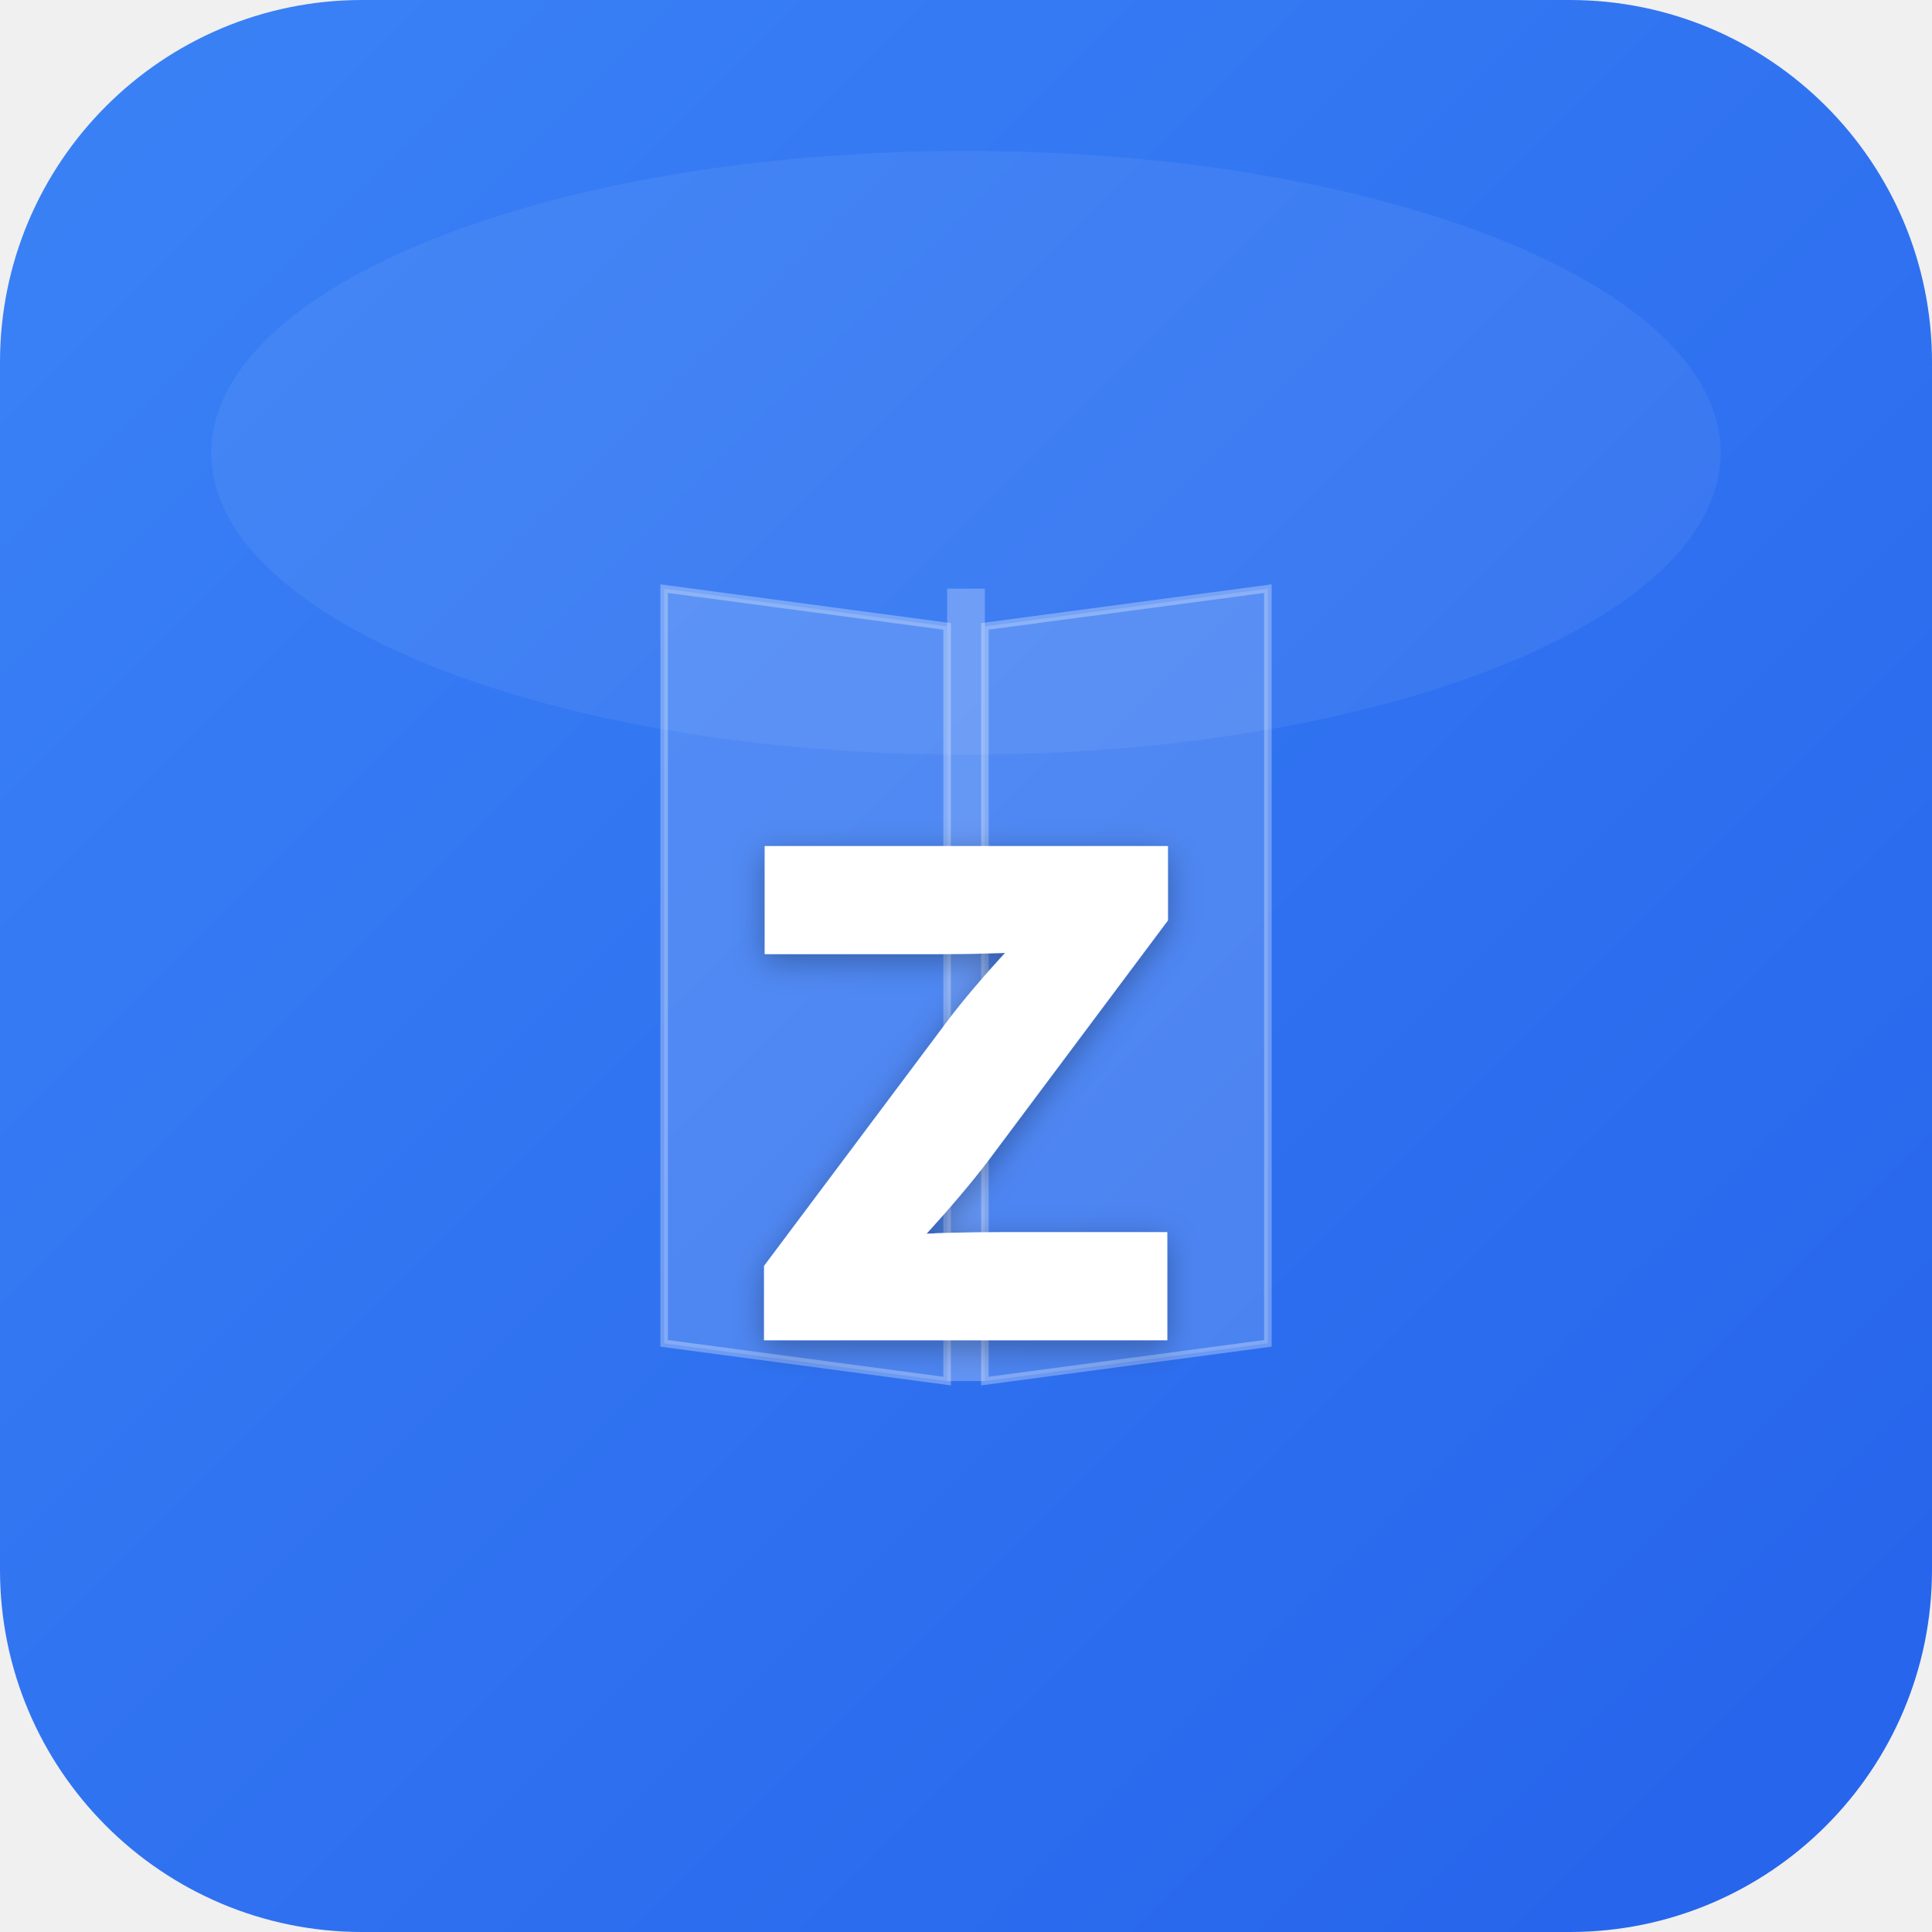
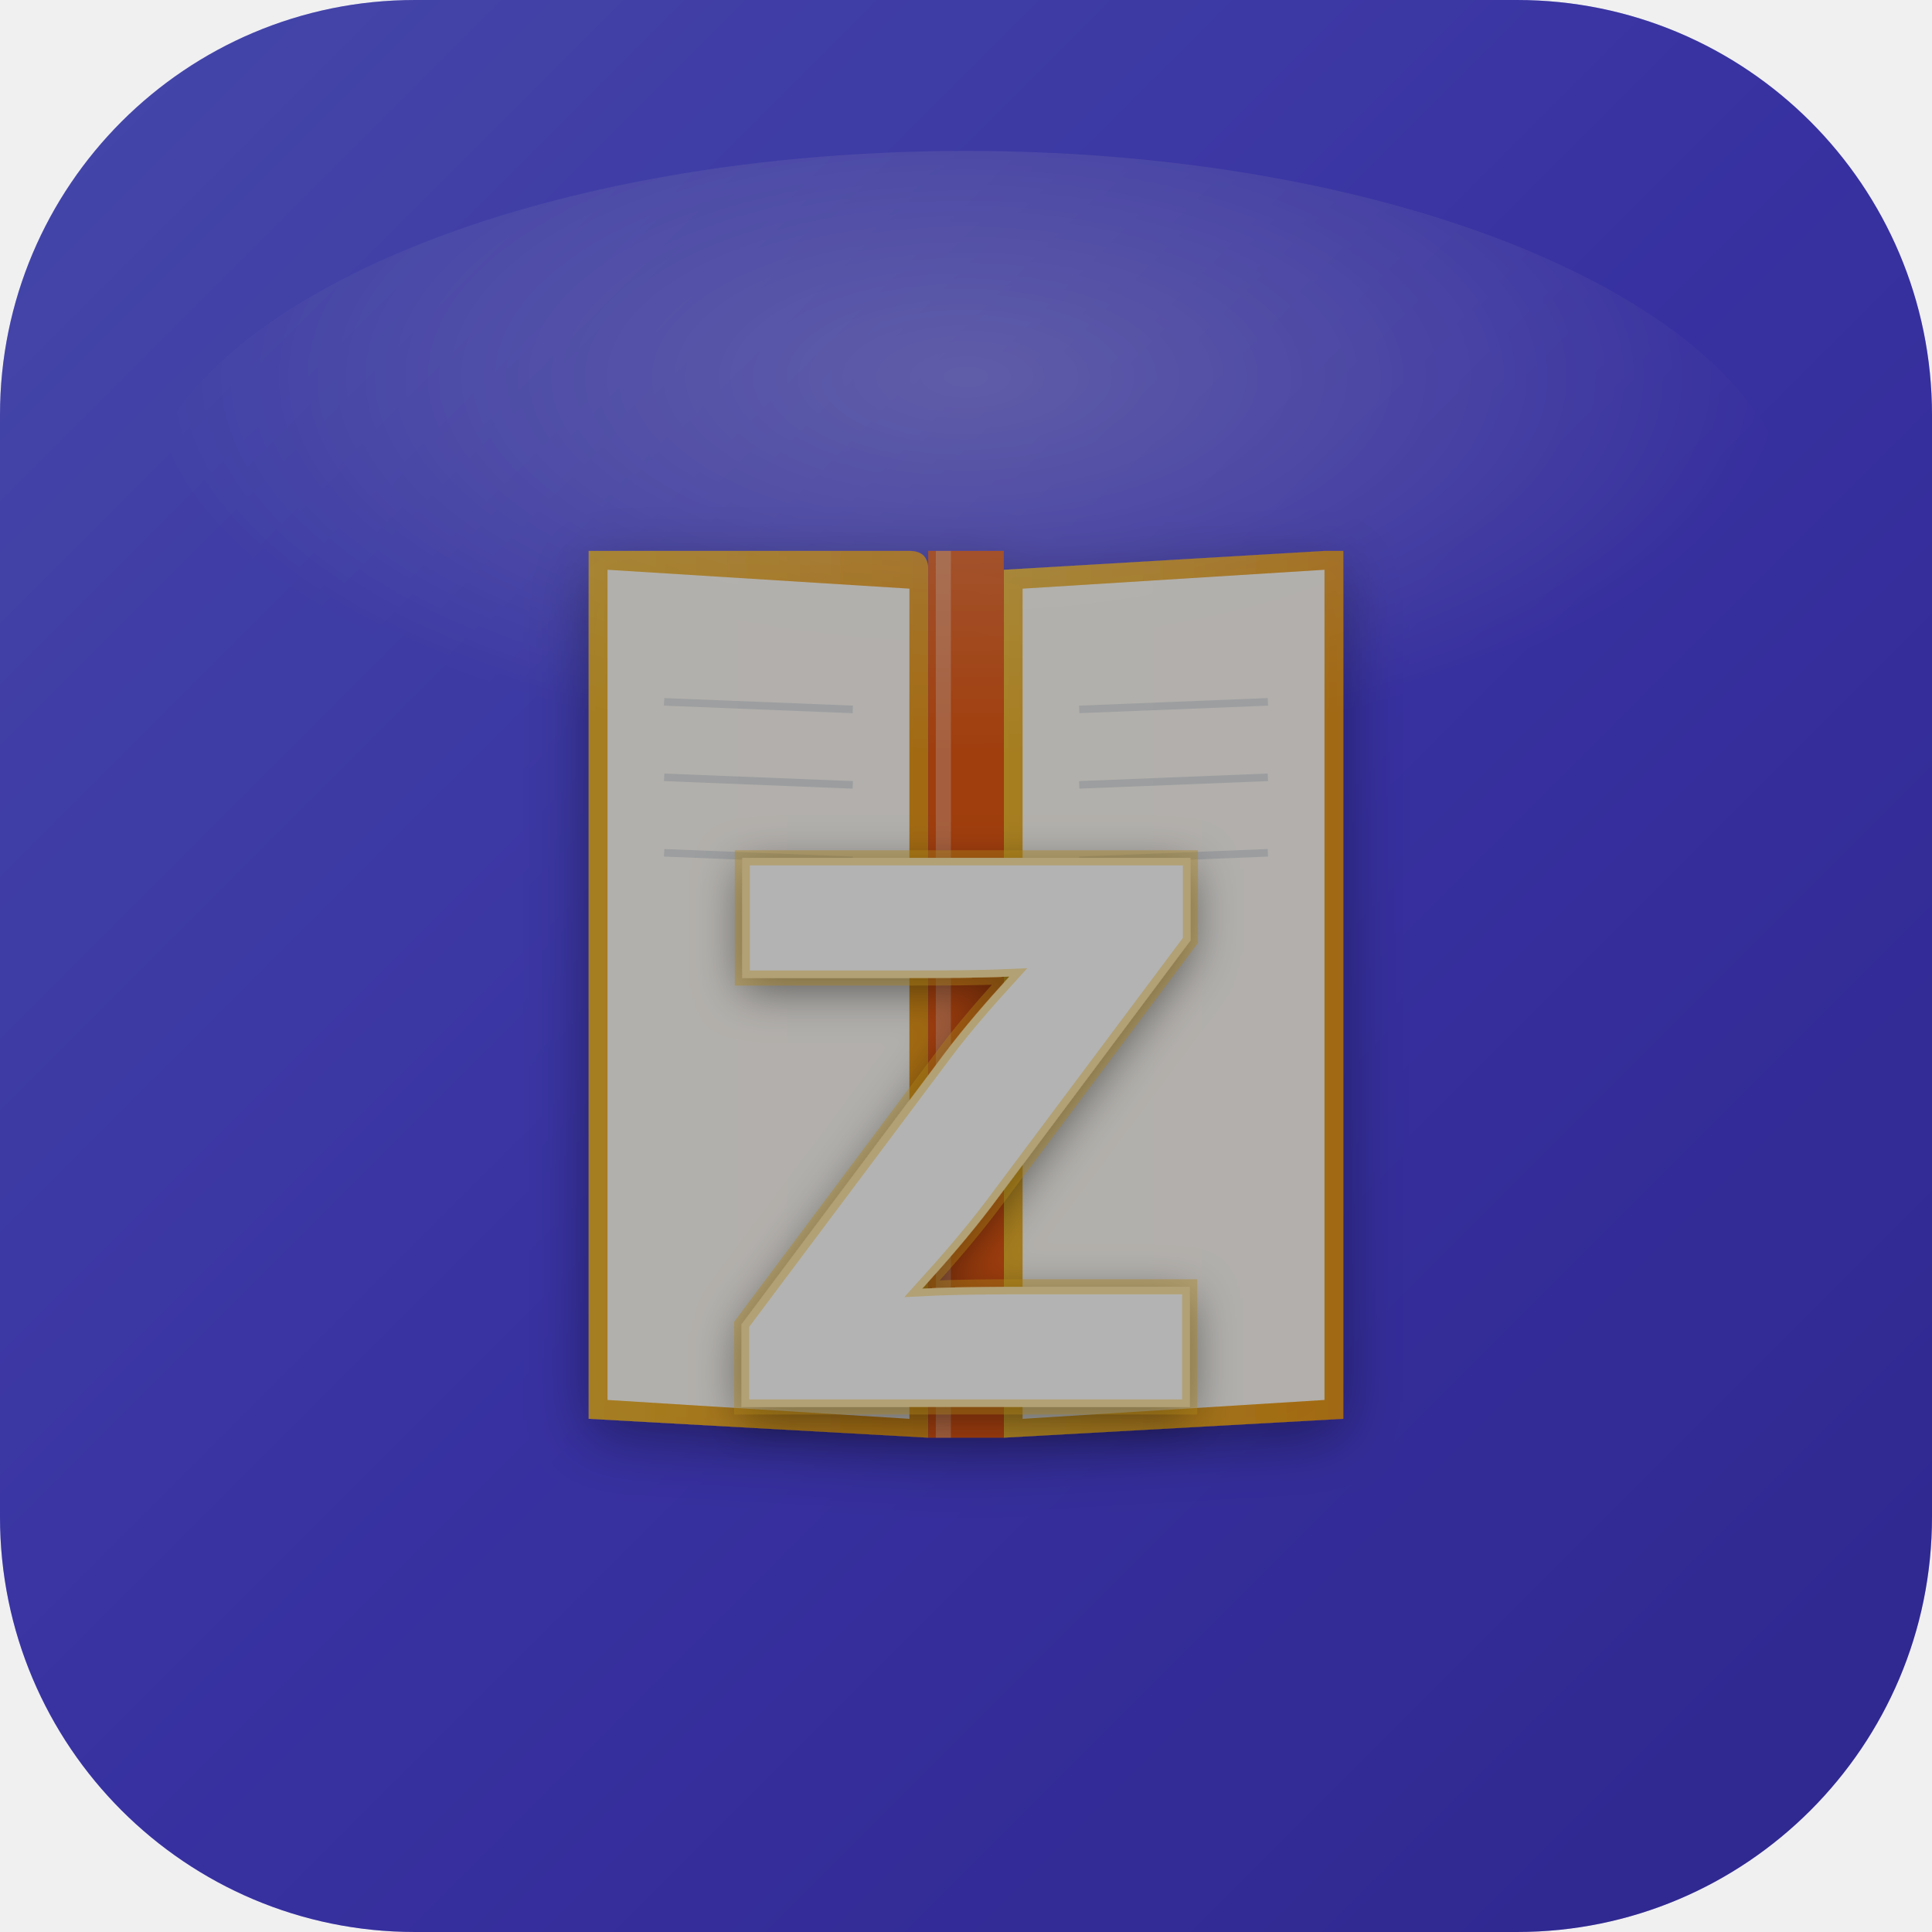
<svg xmlns="http://www.w3.org/2000/svg" width="512" height="512" viewBox="0 0 512 512">
  <defs>
    <linearGradient id="bgGradient" x1="0%" y1="0%" x2="100%" y2="100%">
-       <stop offset="0%" style="stop-color:#3b82f6;stop-opacity:1" />
-       <stop offset="100%" style="stop-color:#2563eb;stop-opacity:1" />
+       <stop offset="0%" style="stop-color:#6366f1;stop-opacity:1" />
+       <stop offset="50%" style="stop-color:#4f46e5;stop-opacity:1" />
+       <stop offset="100%" style="stop-color:#4338ca;stop-opacity:1" />
    </linearGradient>
-     <filter id="shadow" x="-50%" y="-50%" width="200%" height="200%">
-       <feGaussianBlur in="SourceAlpha" stdDeviation="4" />
-       <feOffset dx="0" dy="2" result="offsetblur" />
+     <linearGradient id="bookGradient" x1="0%" y1="0%" x2="100%" y2="0%">
+       <stop offset="0%" style="stop-color:#fbbf24;stop-opacity:1" />
+       <stop offset="100%" style="stop-color:#f59e0b;stop-opacity:1" />
+     </linearGradient>
+     <filter id="softShadow" x="-50%" y="-50%" width="200%" height="200%">
+       <feGaussianBlur in="SourceAlpha" stdDeviation="8" />
+       <feOffset dx="0" dy="4" result="offsetblur" />
      <feComponentTransfer>
-         <feFuncA type="linear" slope="0.3" />
+         <feFuncA type="linear" slope="0.4" />
      </feComponentTransfer>
      <feMerge>
        <feMergeNode />
        <feMergeNode in="SourceGraphic" />
      </feMerge>
    </filter>
+     <filter id="textShadow" x="-50%" y="-50%" width="200%" height="200%">
+       <feGaussianBlur in="SourceAlpha" stdDeviation="6" />
+       <feOffset dx="0" dy="3" result="offsetblur" />
+       <feComponentTransfer>
+         <feFuncA type="linear" slope="0.5" />
+       </feComponentTransfer>
+       <feMerge>
+         <feMergeNode />
+         <feMergeNode in="SourceGraphic" />
+       </feMerge>
+     </filter>
+     <radialGradient id="glossEffect" cx="50%" cy="30%">
+       <stop offset="0%" style="stop-color:#ffffff;stop-opacity:0.3" />
+       <stop offset="70%" style="stop-color:#ffffff;stop-opacity:0.1" />
+       <stop offset="100%" style="stop-color:#ffffff;stop-opacity:0" />
+     </radialGradient>
  </defs>
-   <rect width="512" height="512" rx="96" ry="96" fill="url(#bgGradient)" />
+   <rect width="512" height="512" rx="110" ry="110" fill="url(#bgGradient)" />
  <g transform="translate(256, 256)">
-     <path d="M -80 -100 L -80 100 L -5 110 L -5 -90 Z" fill="rgba(255,255,255,0.15)" stroke="rgba(255,255,255,0.3)" stroke-width="2" />
-     <path d="M 5 -90 L 5 110 L 80 100 L 80 -100 Z" fill="rgba(255,255,255,0.15)" stroke="rgba(255,255,255,0.3)" stroke-width="2" />
-     <rect x="-5" y="-100" width="10" height="210" fill="rgba(255,255,255,0.25)" />
-     <text x="0" y="30" font-family="system-ui, -apple-system, sans-serif" font-size="180" font-weight="900" fill="white" text-anchor="middle" dominant-baseline="middle" filter="url(#shadow)" style="letter-spacing: -0.05em;">Z</text>
+     <g filter="url(#softShadow)">
+       <path d="M -100 -110 L -100 120 L -10 125 L -10 -105 Q -10 -110 -15 -110 Z" fill="url(#bookGradient)" opacity="0.9" />
+       <path d="M -95 -105 L -95 115 L -15 120 L -15 -100 Z" fill="#ffffff" opacity="0.95" />
+       <path d="M 10 -105 L 10 125 L 100 120 L 100 -110 Q 100 -110 95 -110 Z" fill="url(#bookGradient)" opacity="0.9" />
+       <path d="M 15 -100 L 15 120 L 95 115 L 95 -105 Z" fill="#ffffff" opacity="0.95" />
+       <rect x="-10" y="-110" width="20" height="235" fill="#ea580c" opacity="0.95" />
+       <rect x="-8" y="-110" width="4" height="235" fill="#ffffff" opacity="0.3" />
+       <g opacity="0.3">
+         <line x1="-80" y1="-70" x2="-30" y2="-68" stroke="#94a3b8" stroke-width="2" />
+         <line x1="-80" y1="-50" x2="-30" y2="-48" stroke="#94a3b8" stroke-width="2" />
+         <line x1="-80" y1="-30" x2="-30" y2="-28" stroke="#94a3b8" stroke-width="2" />
+         <line x1="30" y1="-68" x2="80" y2="-70" stroke="#94a3b8" stroke-width="2" />
+         <line x1="30" y1="-48" x2="80" y2="-50" stroke="#94a3b8" stroke-width="2" />
+         <line x1="30" y1="-28" x2="80" y2="-30" stroke="#94a3b8" stroke-width="2" />
+       </g>
+     </g>
+     <text x="0" y="40" font-family="'SF Pro Display', 'Inter', system-ui, -apple-system, sans-serif" font-size="200" font-weight="900" fill="#ffffff" text-anchor="middle" dominant-baseline="middle" filter="url(#textShadow)" style="letter-spacing: -0.02em;">Z</text>
+     <text x="0" y="40" font-family="'SF Pro Display', 'Inter', system-ui, -apple-system, sans-serif" font-size="200" font-weight="900" fill="none" stroke="#fbbf24" stroke-width="4" text-anchor="middle" dominant-baseline="middle" opacity="0.4" style="letter-spacing: -0.02em;">Z</text>
  </g>
-   <ellipse cx="256" cy="120" rx="200" ry="80" fill="rgba(255,255,255,0.1)" opacity="0.6" />
+   <ellipse cx="256" cy="140" rx="220" ry="100" fill="url(#glossEffect)" />
+   <rect width="512" height="512" rx="110" ry="110" fill="radial-gradient(circle at center, transparent 40%, rgba(0,0,0,0.2))" style="mix-blend-mode: multiply;" opacity="0.3" />
</svg>
